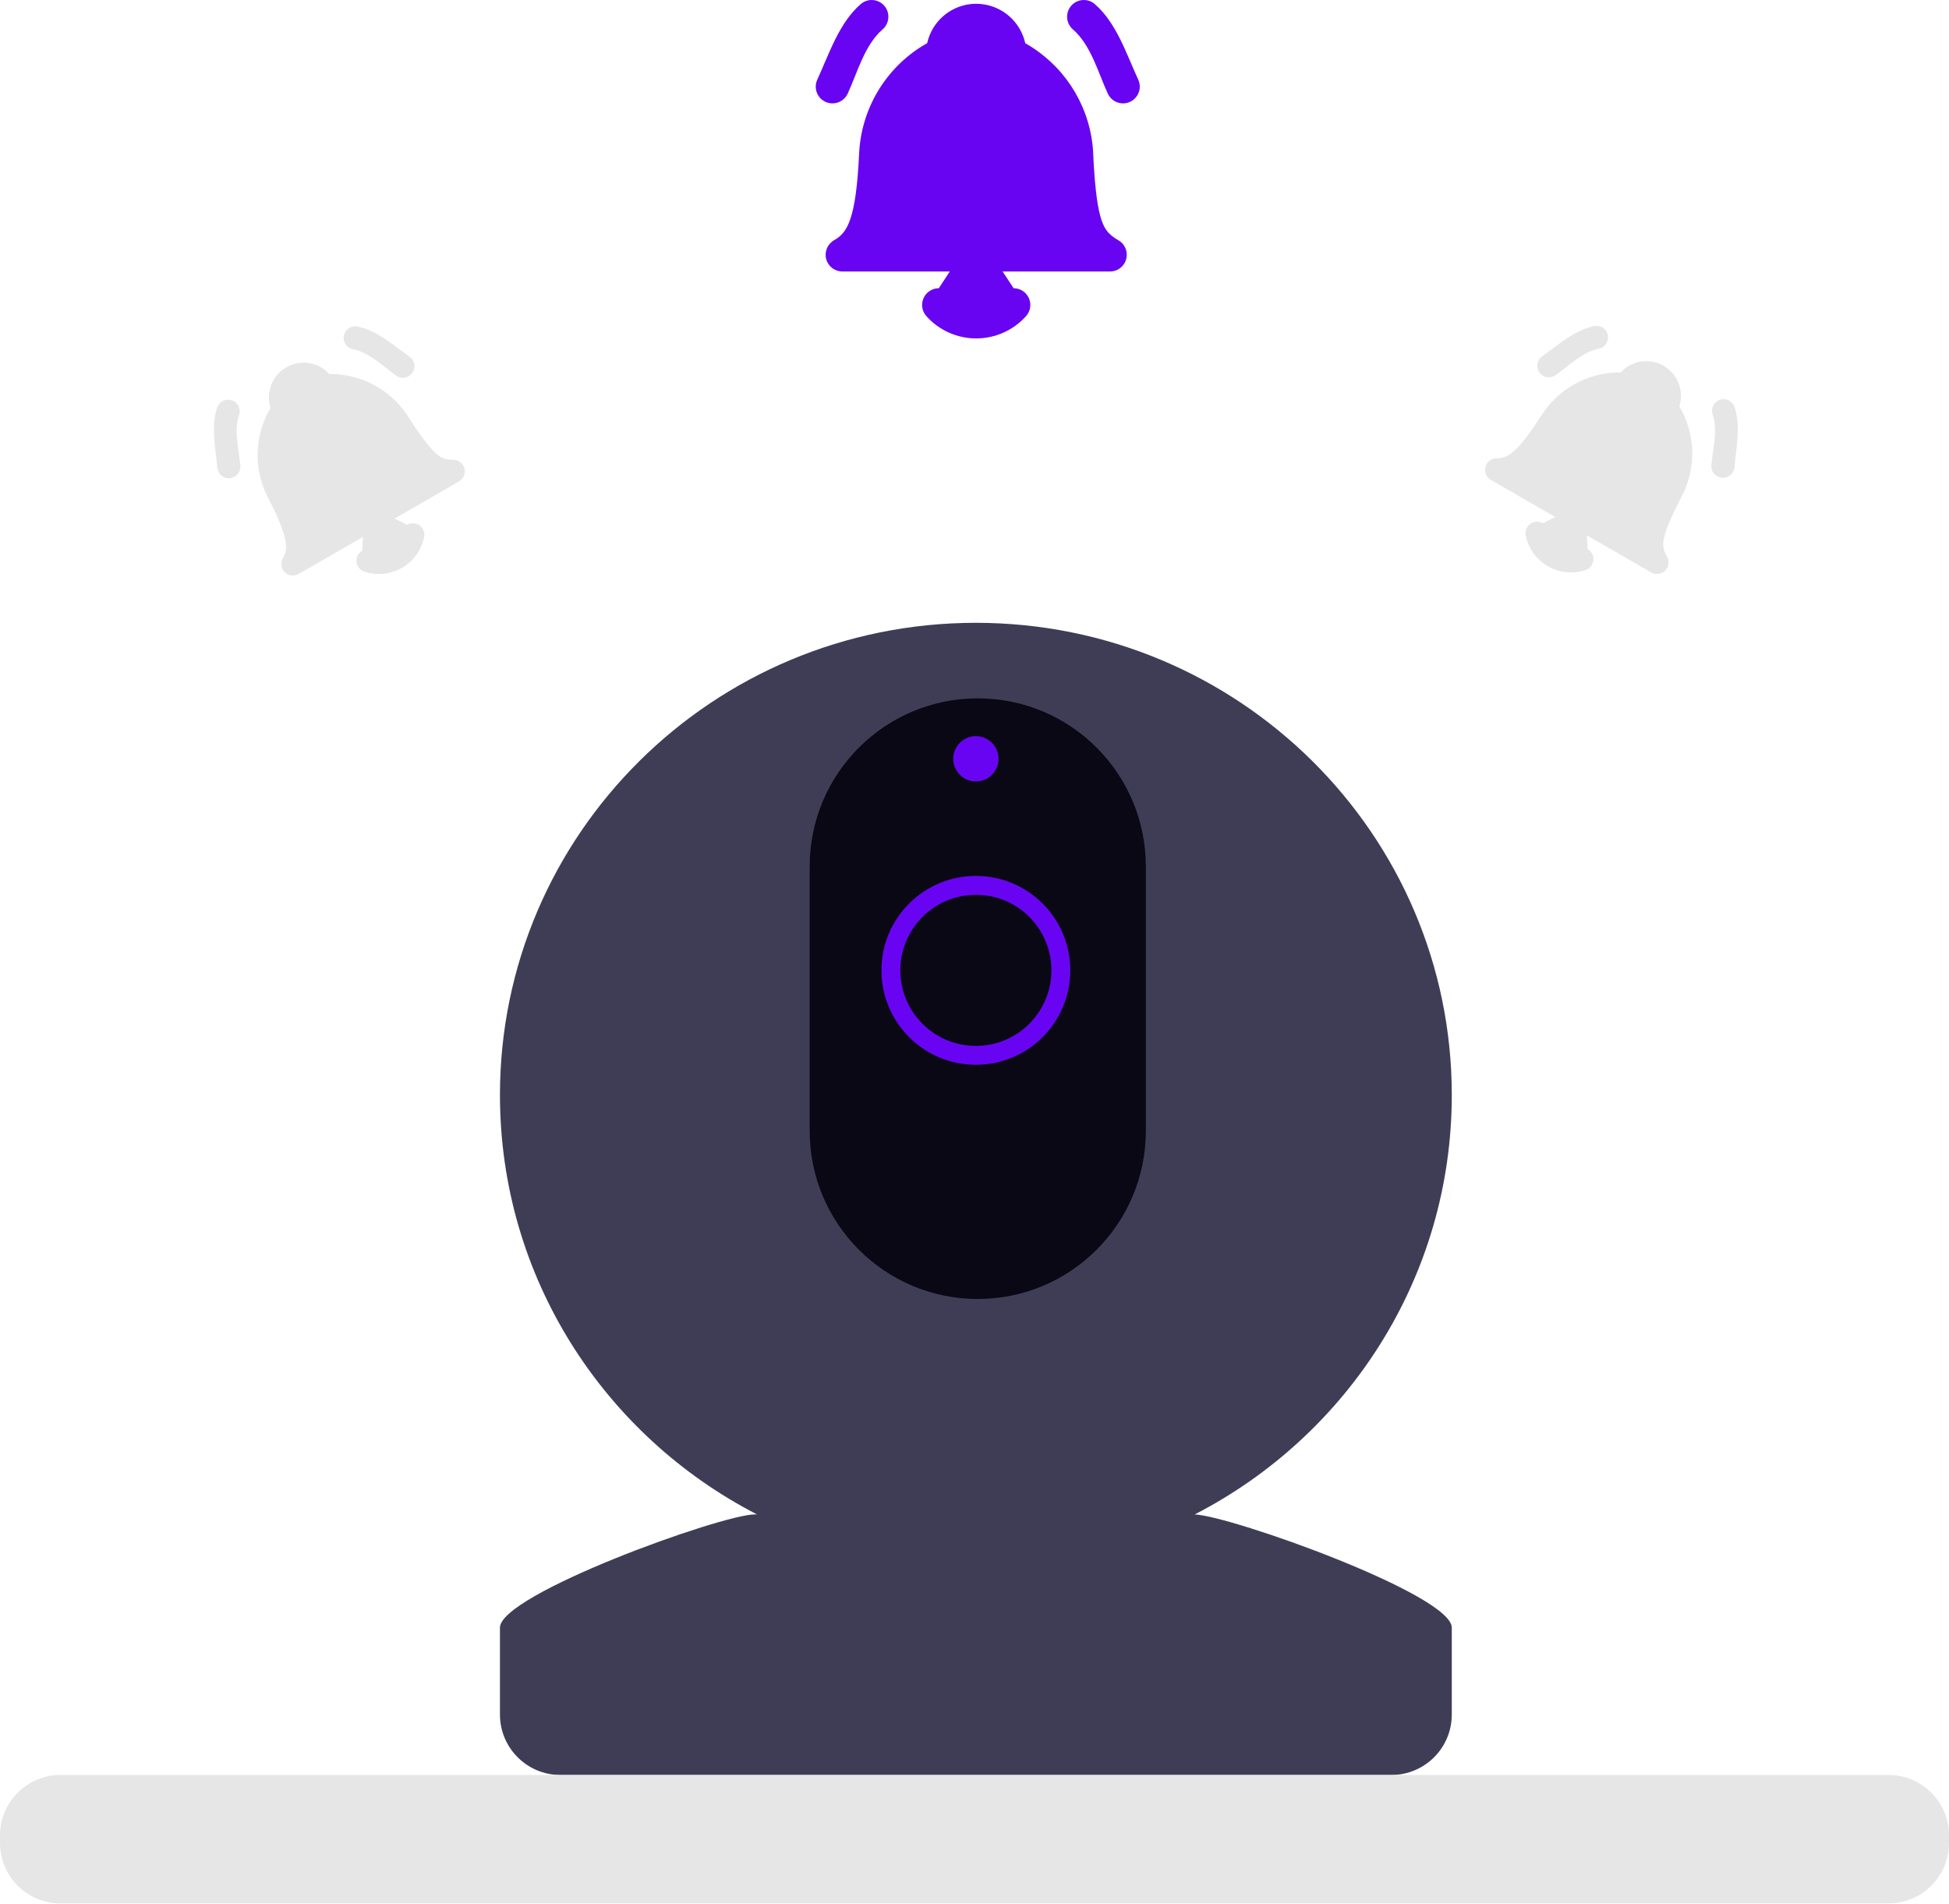
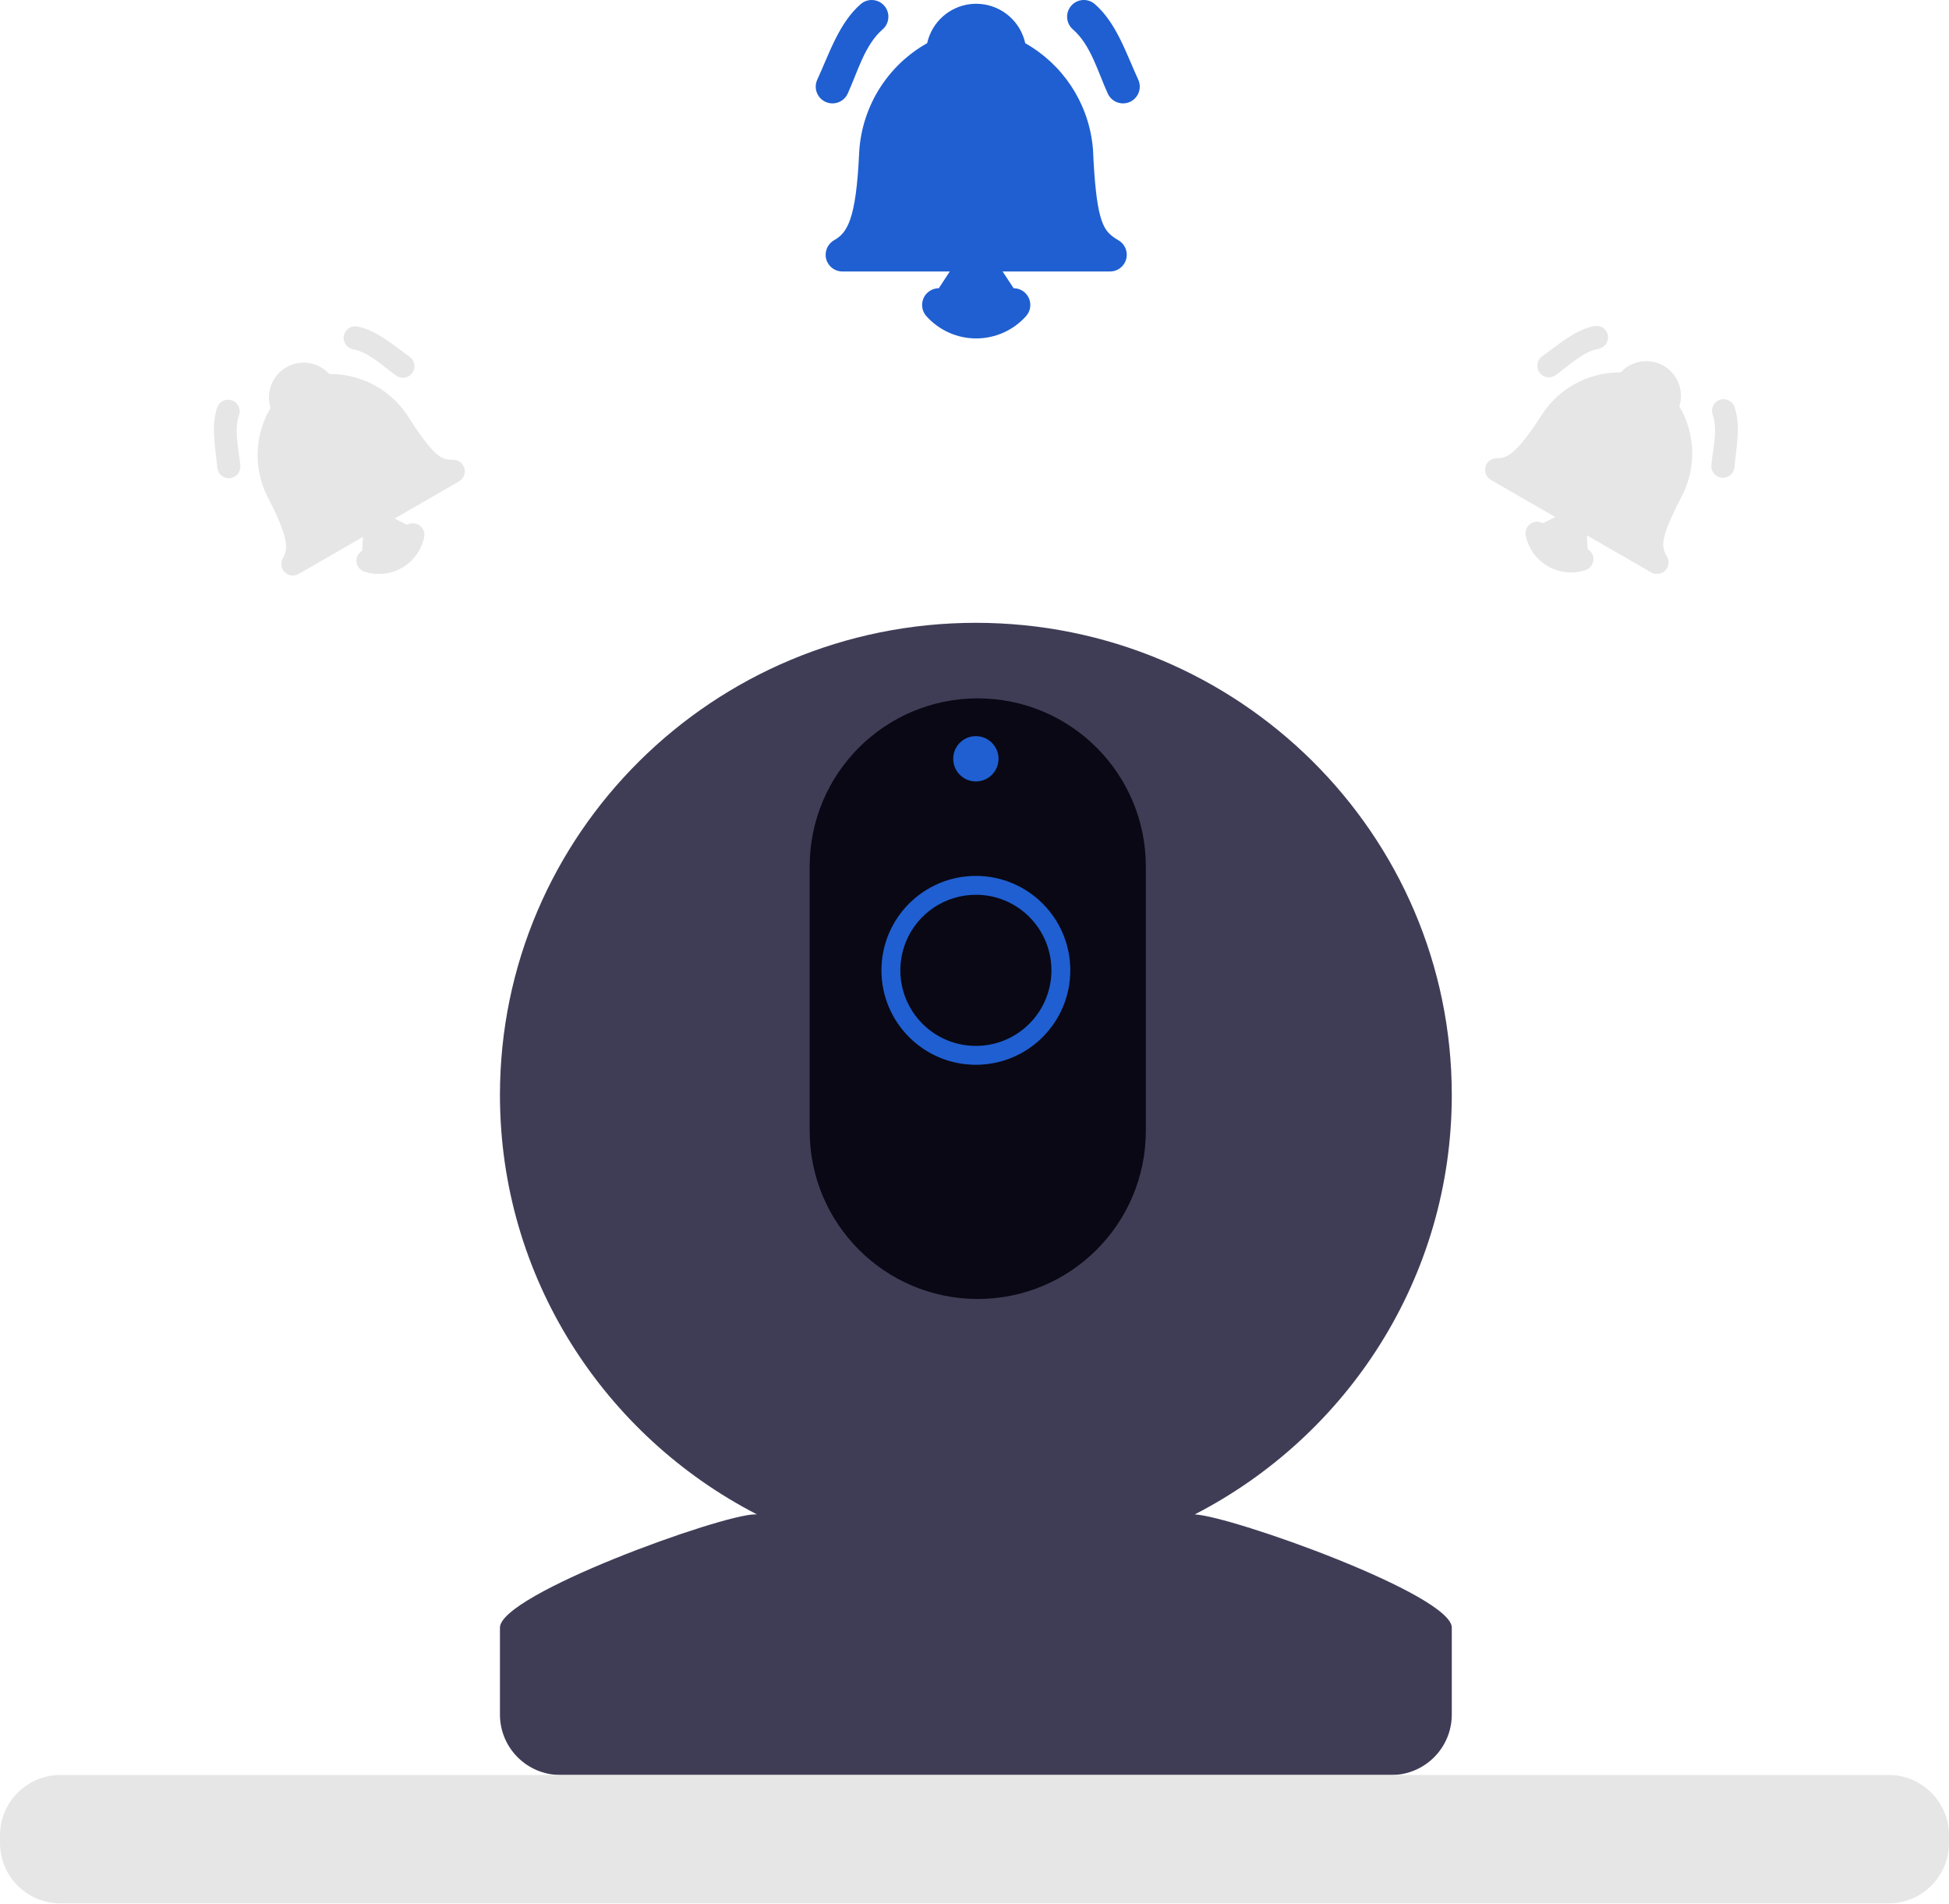
<svg xmlns="http://www.w3.org/2000/svg" width="819.26" height="800" viewBox="0 0 819.26 800">
  <g transform="translate(-702 -112.131)">
    <path d="M-11354.6-8847.746a25.4,25.4,0,0,1-25.4-25.406v-36.518c0-14.029,93.207-47.6,107.234-47.6h.789c-64.178-33.046-108.023-99.577-108.023-176.262,0-109.607,89.564-198.465,200.053-198.465s200.049,88.857,200.049,198.465c0,76.7-43.854,143.234-108.046,176.276,15.67.755,108.046,33.721,108.046,47.589v36.518a25.4,25.4,0,0,1-25.4,25.406Z" transform="translate(12292.154 9705.896)" fill="#3f3d56" />
    <path d="M70.653,0a70.653,70.653,0,0,1,70.653,70.653v111.14A70.653,70.653,0,1,1,0,181.793V70.653A70.653,70.653,0,0,1,70.653,0Z" transform="translate(1042.346 405.65)" fill="#090814" />
-     <path d="M39.693,7.939A31.754,31.754,0,0,0,17.239,62.147,31.754,31.754,0,0,0,62.147,17.239a31.546,31.546,0,0,0-22.454-9.3m0-7.939A39.693,39.693,0,1,1,0,39.693,39.693,39.693,0,0,1,39.693,0Z" transform="translate(1072.513 480.273)" fill="#6904F2" />
-     <path d="M9.526,0A9.526,9.526,0,1,1,0,9.526,9.526,9.526,0,0,1,9.526,0Z" transform="translate(1102.679 421.527)" fill="#6904F2" />
+     <path d="M39.693,7.939A31.754,31.754,0,0,0,17.239,62.147,31.754,31.754,0,0,0,62.147,17.239a31.546,31.546,0,0,0-22.454-9.3m0-7.939A39.693,39.693,0,1,1,0,39.693,39.693,39.693,0,0,1,39.693,0Z" transform="translate(1072.513 480.273)" fill="#1F5FD1" />
+     <path d="M9.526,0A9.526,9.526,0,1,1,0,9.526,9.526,9.526,0,0,1,9.526,0Z" transform="translate(1102.679 421.527)" fill="#1F5FD1" />
    <path d="M46.654,98.377A19.411,19.411,0,0,1,32.163,91.9a4.865,4.865,0,0,1,3.084-8.081l.536-.029,3.185-4.867H7.744a4.862,4.862,0,0,1-2.4-9.1c3.749-2.126,6.368-5.8,7.264-25.174A38.913,38.913,0,0,1,31.2,13.255l1.208-.705.047-.212A14.607,14.607,0,0,1,44.916,1.2l.879-.084.856-.017A14.6,14.6,0,0,1,60.638,11.51l.223.833.04.212A38.972,38.972,0,0,1,80.469,42.074l.136,1.391c.861,19.91,2.844,23.115,5.757,25.309l.808.566.792.485a4.866,4.866,0,0,1-1.836,9.066l-.56.029H54.33l3.191,4.867A4.864,4.864,0,0,1,61.146,91.9a19.433,19.433,0,0,1-14.472,6.48ZM84.909,27.219C82.014,20.907,80,13.092,74.757,8.537a4.864,4.864,0,0,1-.488-6.859V1.671a4.864,4.864,0,0,1,6.861-.478c6.289,5.456,9.143,14.393,12.627,21.961a4.869,4.869,0,0,1-2.389,6.452,4.807,4.807,0,0,1-2.027.45,4.874,4.874,0,0,1-4.433-2.834ZM2.835,29.608A4.859,4.859,0,0,1,.446,23.155C3.927,15.587,6.781,6.65,13.074,1.193a4.853,4.853,0,0,1,6.852.479l0,0a4.865,4.865,0,0,1-.485,6.856C14.2,13.092,12.184,20.907,9.287,27.219a4.856,4.856,0,0,1-6.45,2.389Z" transform="translate(1361.444 241.599) rotate(30)" fill="#e6e6e6" />
    <path d="M46.654,98.377A19.411,19.411,0,0,1,32.163,91.9a4.865,4.865,0,0,1,3.084-8.081l.536-.029,3.185-4.867H7.744a4.862,4.862,0,0,1-2.4-9.1c3.749-2.126,6.368-5.8,7.264-25.174A38.913,38.913,0,0,1,31.2,13.255l1.208-.705.047-.212A14.607,14.607,0,0,1,44.916,1.2l.879-.084.856-.017A14.6,14.6,0,0,1,60.638,11.51l.223.833.04.212A38.972,38.972,0,0,1,80.469,42.074l.136,1.391c.861,19.91,2.844,23.115,5.757,25.309l.808.566.792.485a4.866,4.866,0,0,1-1.836,9.066l-.56.029H54.33l3.191,4.867A4.864,4.864,0,0,1,61.146,91.9a19.433,19.433,0,0,1-14.472,6.48ZM84.909,27.219C82.014,20.907,80,13.092,74.757,8.537a4.864,4.864,0,0,1-.488-6.859V1.671a4.864,4.864,0,0,1,6.861-.478c6.289,5.456,9.143,14.393,12.627,21.961a4.869,4.869,0,0,1-2.389,6.452,4.807,4.807,0,0,1-2.027.45,4.874,4.874,0,0,1-4.433-2.834ZM2.835,29.608A4.859,4.859,0,0,1,.446,23.155C3.927,15.587,6.781,6.65,13.074,1.193a4.853,4.853,0,0,1,6.852.479l0,0a4.865,4.865,0,0,1-.485,6.856C14.2,13.092,12.184,20.907,9.287,27.219a4.856,4.856,0,0,1-6.45,2.389Z" transform="translate(781.385 288.896) rotate(-30)" fill="#e6e6e6" />
-     <path d="M-21337.545-17861.76a28.086,28.086,0,0,1-20.955-9.373,7.033,7.033,0,0,1-1.332-7.2,7.032,7.032,0,0,1,5.795-4.482l.773-.043,4.605-7.039h-45.145a7.022,7.022,0,0,1-6.807-5.234,7.034,7.034,0,0,1,3.342-7.914c5.416-3.074,9.2-8.385,10.5-36.4a56.26,56.26,0,0,1,26.869-45.4l1.744-1.02.068-.307a21.118,21.118,0,0,1,18.025-16.1l1.27-.119,1.236-.025a21.116,21.116,0,0,1,20.227,15.053l.32,1.2.059.309a56.354,56.354,0,0,1,28.293,42.68l.2,2.014c1.246,28.787,4.113,33.418,8.322,36.592l1.17.818,1.145.7a7.036,7.036,0,0,1,3.424,7.516,7.027,7.027,0,0,1-6.08,5.59l-.809.043h-45.164l4.617,7.039a7.022,7.022,0,0,1,6.424,4.166,7.03,7.03,0,0,1-1.186,7.559,28.1,28.1,0,0,1-20.924,9.373Zm55.313-102.887c-4.186-9.129-7.105-20.428-14.68-27.014a7.032,7.032,0,0,1-.705-9.92v0a7.029,7.029,0,0,1,9.918-.7c9.1,7.891,13.223,20.811,18.262,31.756a7.043,7.043,0,0,1-3.457,9.328,7.053,7.053,0,0,1-2.93.652,7.047,7.047,0,0,1-6.408-4.1Zm-118.67,3.455a7.04,7.04,0,0,1-3.662-3.949,7.038,7.038,0,0,1,.211-5.383c5.029-10.945,9.156-23.865,18.256-31.756a7.021,7.021,0,0,1,9.908.7l.006,0a7.041,7.041,0,0,1-.7,9.914c-7.584,6.592-10.5,17.891-14.687,27.02a7.052,7.052,0,0,1-6.395,4.1,7.074,7.074,0,0,1-2.93-.643Z" transform="translate(22449.896 18116.135)" fill="#6904F2" />
+     <path d="M-21337.545-17861.76a28.086,28.086,0,0,1-20.955-9.373,7.033,7.033,0,0,1-1.332-7.2,7.032,7.032,0,0,1,5.795-4.482l.773-.043,4.605-7.039h-45.145a7.022,7.022,0,0,1-6.807-5.234,7.034,7.034,0,0,1,3.342-7.914c5.416-3.074,9.2-8.385,10.5-36.4a56.26,56.26,0,0,1,26.869-45.4l1.744-1.02.068-.307a21.118,21.118,0,0,1,18.025-16.1l1.27-.119,1.236-.025a21.116,21.116,0,0,1,20.227,15.053l.32,1.2.059.309a56.354,56.354,0,0,1,28.293,42.68l.2,2.014c1.246,28.787,4.113,33.418,8.322,36.592l1.17.818,1.145.7a7.036,7.036,0,0,1,3.424,7.516,7.027,7.027,0,0,1-6.08,5.59l-.809.043h-45.164l4.617,7.039a7.022,7.022,0,0,1,6.424,4.166,7.03,7.03,0,0,1-1.186,7.559,28.1,28.1,0,0,1-20.924,9.373Zm55.313-102.887c-4.186-9.129-7.105-20.428-14.68-27.014a7.032,7.032,0,0,1-.705-9.92v0a7.029,7.029,0,0,1,9.918-.7c9.1,7.891,13.223,20.811,18.262,31.756a7.043,7.043,0,0,1-3.457,9.328,7.053,7.053,0,0,1-2.93.652,7.047,7.047,0,0,1-6.408-4.1Zm-118.67,3.455a7.04,7.04,0,0,1-3.662-3.949,7.038,7.038,0,0,1,.211-5.383c5.029-10.945,9.156-23.865,18.256-31.756a7.021,7.021,0,0,1,9.908.7l.006,0a7.041,7.041,0,0,1-.7,9.914c-7.584,6.592-10.5,17.891-14.687,27.02a7.052,7.052,0,0,1-6.395,4.1,7.074,7.074,0,0,1-2.93-.643Z" transform="translate(22449.896 18116.135)" fill="#1F5FD1" />
    <path d="M25.4,0H793.857a25.4,25.4,0,0,1,25.4,25.4v3.175a25.4,25.4,0,0,1-25.4,25.4H25.4A25.4,25.4,0,0,1,0,28.579V25.4A25.4,25.4,0,0,1,25.4,0Z" transform="translate(702 858.149)" fill="#e6e6e6" />
  </g>
</svg>
